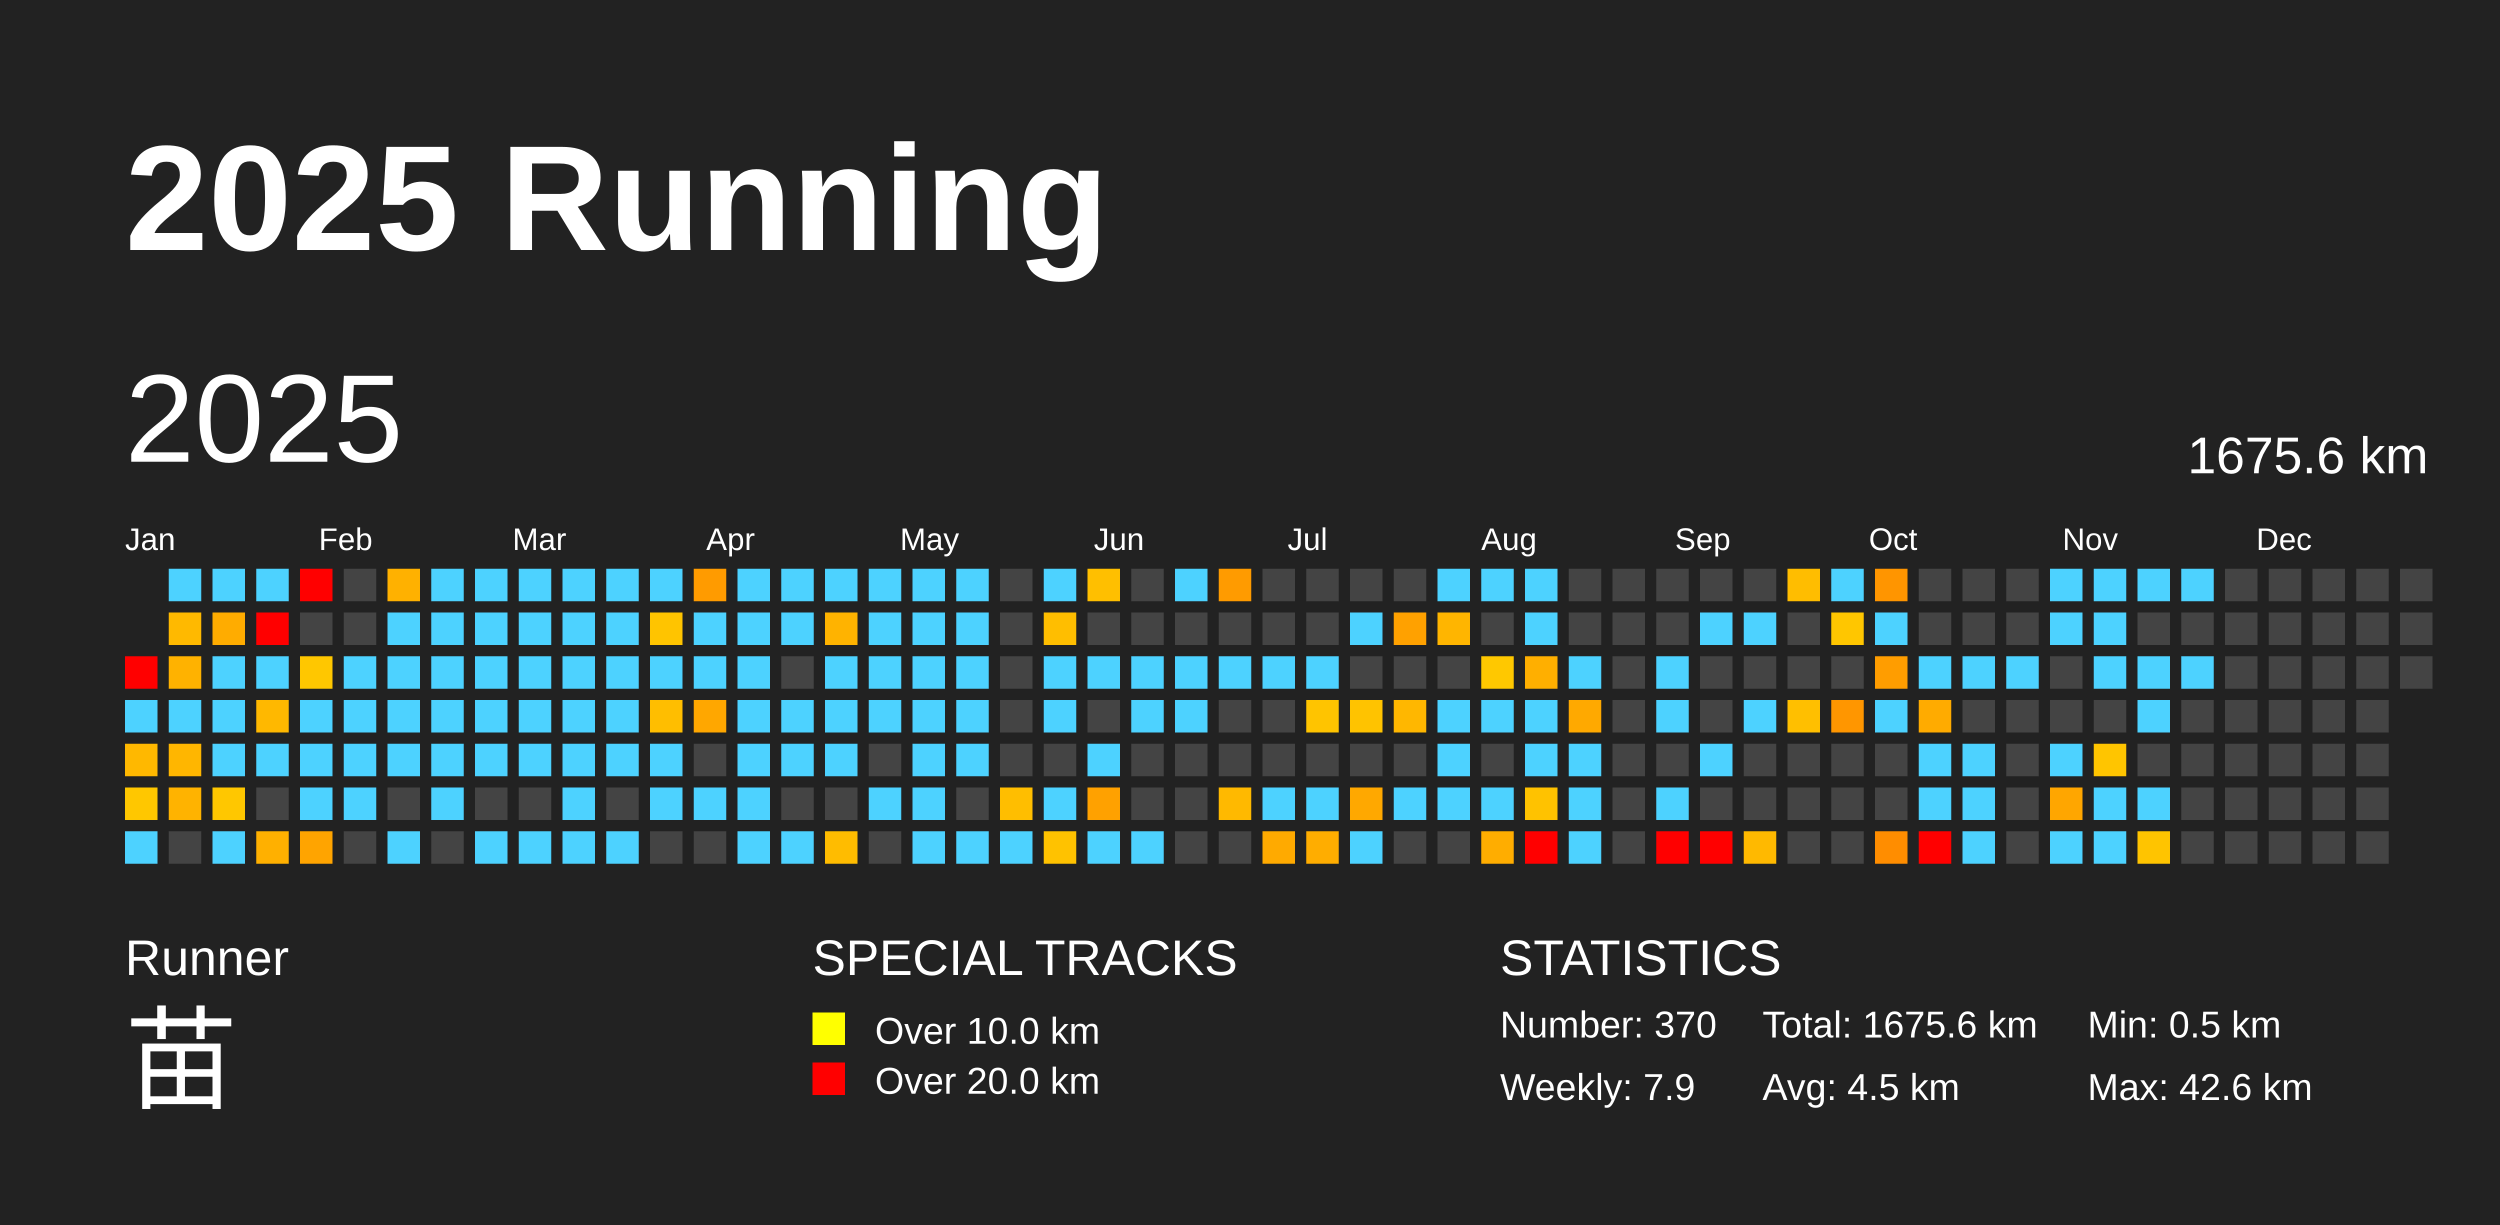
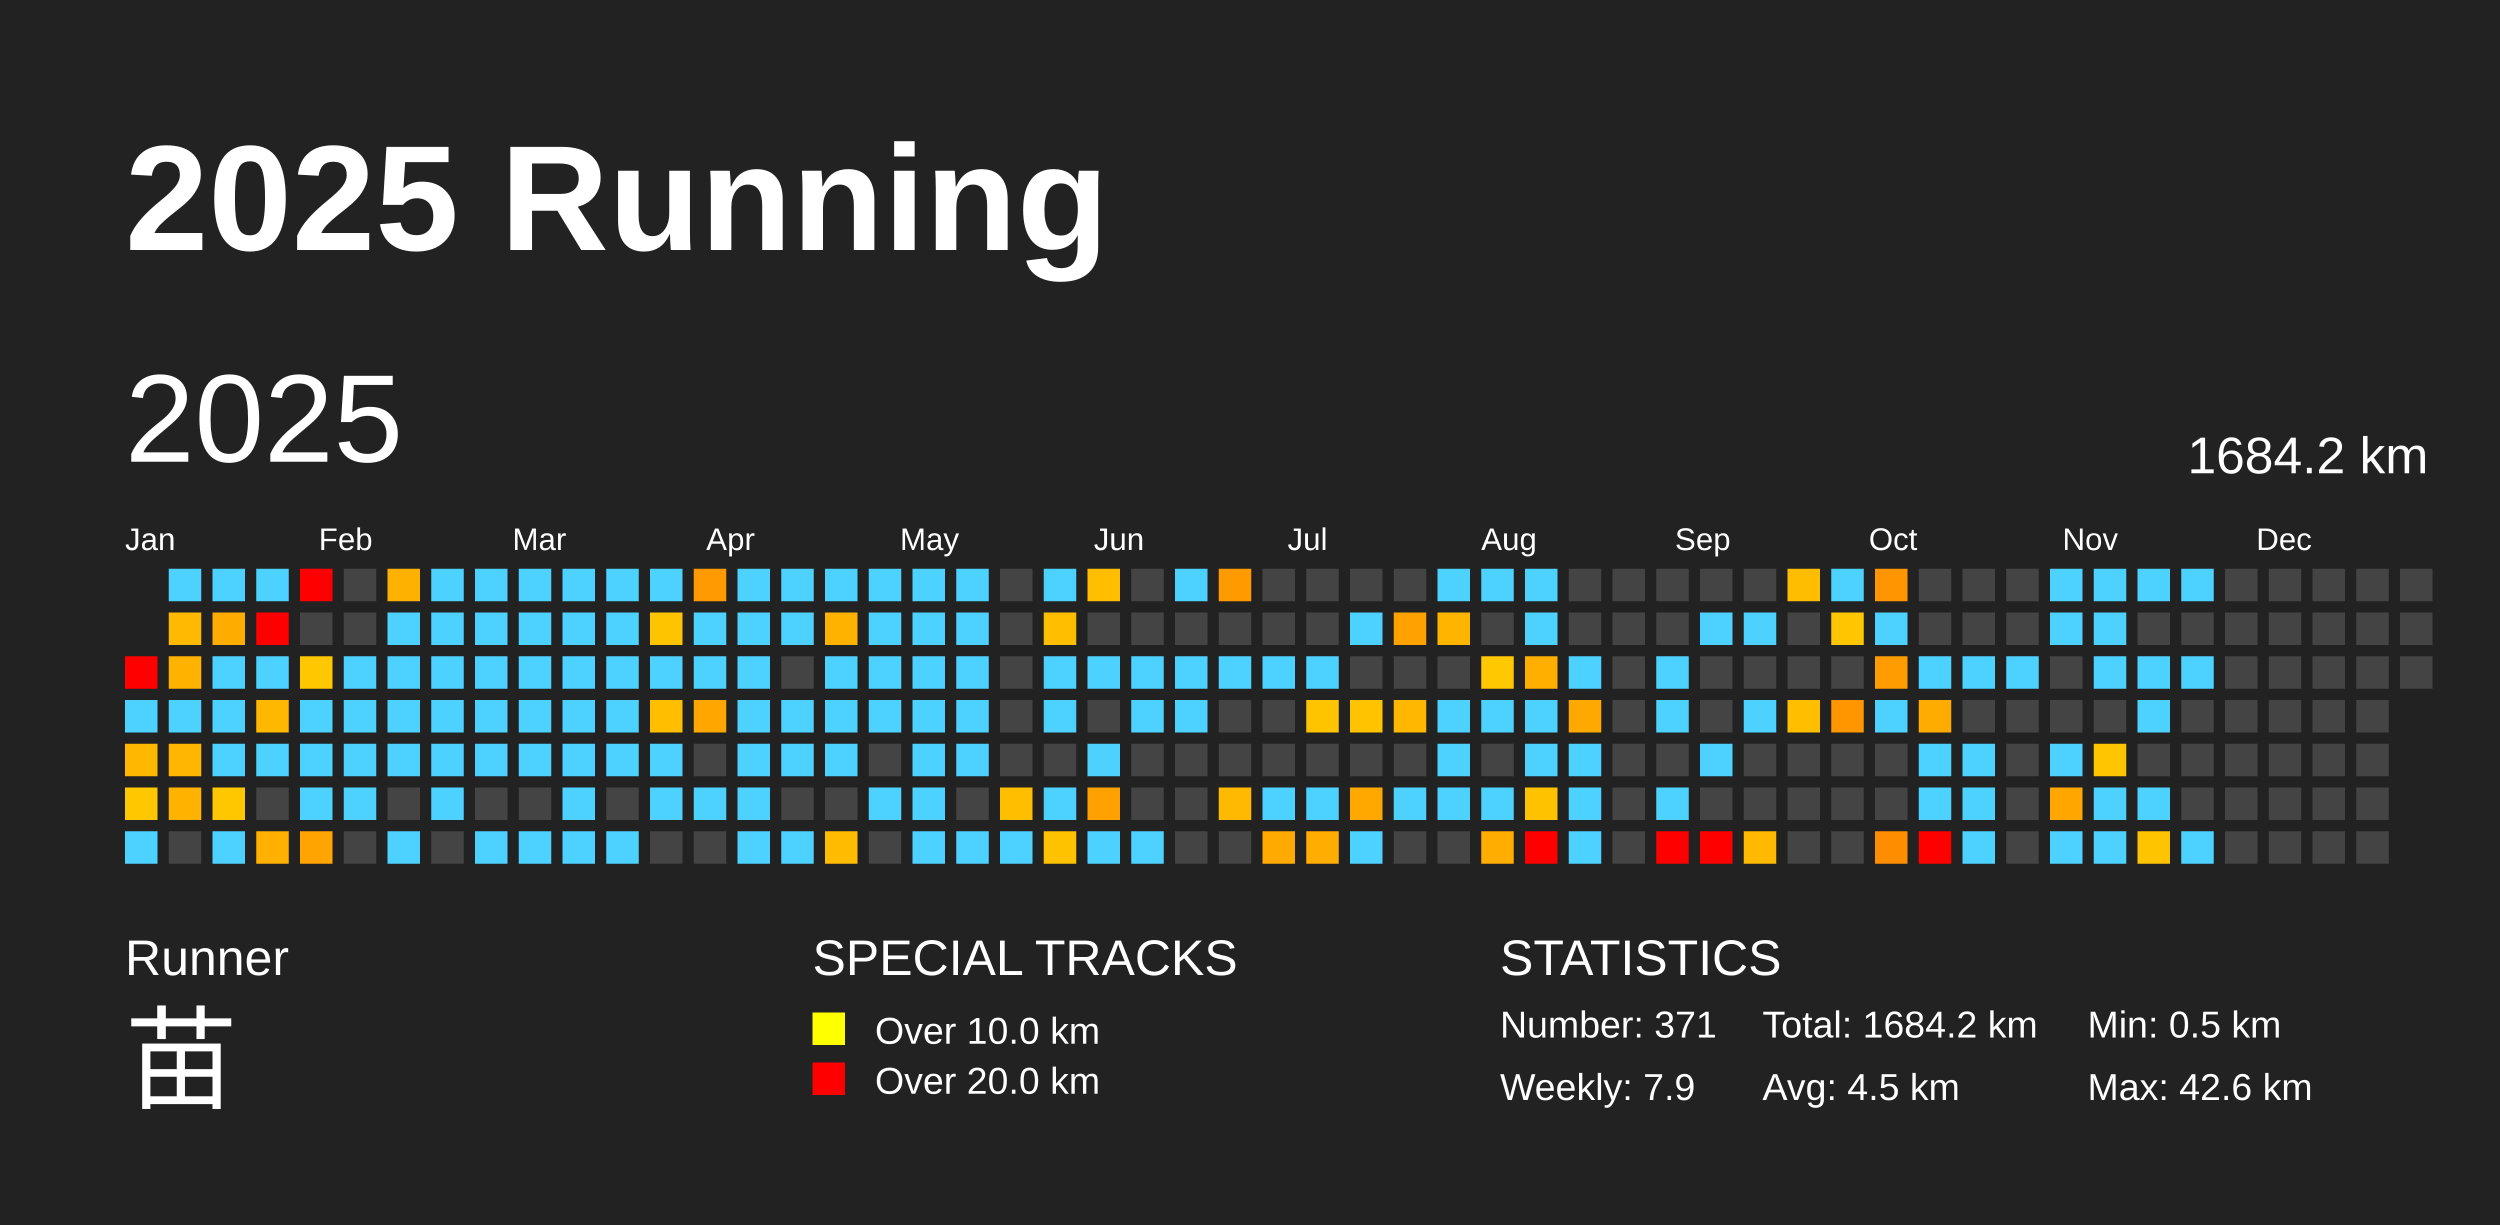
<svg xmlns="http://www.w3.org/2000/svg" baseProfile="full" height="98mm" version="1.1" viewBox="0,0,200,98" width="200mm">
  <defs />
  <rect fill="#222222" height="98" width="200" x="0" y="0" />
  <text fill="#FFFFFF" style="font-size:12px; font-family:Arial; font-weight:bold;" x="10" y="20">2025 Running</text>
  <text fill="#FFFFFF" style="font-size:4px; font-family:Arial" x="10" y="78">Runner</text>
  <text fill="#FFFFFF" style="font-size:9px; font-family:Arial" x="10" y="88">苗</text>
  <text fill="#FFFFFF" style="font-size:4px; font-family:Arial" x="65" y="78">SPECIAL TRACKS</text>
  <rect fill="yellow" height="2.6" width="2.6" x="65" y="81" />
  <text fill="#FFFFFF" style="font-size:3px; font-family:Arial" x="70" y="83.5">Over 10.0 km</text>
  <rect fill="red" height="2.6" width="2.6" x="65" y="85" />
  <text fill="#FFFFFF" style="font-size:3px; font-family:Arial" x="70" y="87.5">Over 20.0 km</text>
  <text fill="#FFFFFF" style="font-size:4px; font-family:Arial" x="120" y="78">STATISTICS</text>
-   <text fill="#FFFFFF" style="font-size:3px; font-family:Arial" x="120" y="83">Number: 370</text>
+   <text fill="#FFFFFF" style="font-size:3px; font-family:Arial" x="120" y="83">Number: 371</text>
  <text fill="#FFFFFF" style="font-size:3px; font-family:Arial" x="120" y="88">Weekly: 7.9</text>
-   <text fill="#FFFFFF" style="font-size:3px; font-family:Arial" x="141" y="83">Total: 1675.6 km</text>
+   <text fill="#FFFFFF" style="font-size:3px; font-family:Arial" x="141" y="83">Total: 1684.2 km</text>
  <text fill="#FFFFFF" style="font-size:3px; font-family:Arial" x="141" y="88">Avg: 4.5 km</text>
  <text fill="#FFFFFF" style="font-size:3px; font-family:Arial" x="167" y="83">Min: 0.5 km</text>
  <text fill="#FFFFFF" style="font-size:3px; font-family:Arial" x="167" y="88">Max: 42.6 km</text>
  <text dominant-baseline="hanging" fill="#FFFFFF" style="font-size:10.0px; font-family:Arial;" x="10" y="30">2025</text>
-   <text dominant-baseline="hanging" fill="#FFFFFF" style="font-size:4.125px; font-family:Arial;" x="175" y="35">1675.6 km</text>
+   <text dominant-baseline="hanging" fill="#FFFFFF" style="font-size:4.125px; font-family:Arial;" x="175" y="35">1684.2 km</text>
  <text fill="#FFFFFF" style="font-size:2.5px; font-family:Arial" x="10.0" y="44">Jan</text>
  <text fill="#FFFFFF" style="font-size:2.5px; font-family:Arial" x="25.5" y="44">Feb</text>
  <text fill="#FFFFFF" style="font-size:2.5px; font-family:Arial" x="41.0" y="44">Mar</text>
  <text fill="#FFFFFF" style="font-size:2.5px; font-family:Arial" x="56.5" y="44">Apr</text>
  <text fill="#FFFFFF" style="font-size:2.5px; font-family:Arial" x="72.0" y="44">May</text>
  <text fill="#FFFFFF" style="font-size:2.5px; font-family:Arial" x="87.5" y="44">Jun</text>
  <text fill="#FFFFFF" style="font-size:2.5px; font-family:Arial" x="103.0" y="44">Jul</text>
  <text fill="#FFFFFF" style="font-size:2.5px; font-family:Arial" x="118.5" y="44">Aug</text>
  <text fill="#FFFFFF" style="font-size:2.5px; font-family:Arial" x="134.0" y="44">Sep</text>
  <text fill="#FFFFFF" style="font-size:2.5px; font-family:Arial" x="149.5" y="44">Oct</text>
  <text fill="#FFFFFF" style="font-size:2.5px; font-family:Arial" x="165.0" y="44">Nov</text>
  <text fill="#FFFFFF" style="font-size:2.5px; font-family:Arial" x="180.5" y="44">Dec</text>
  <rect fill="red" height="2.6" width="2.6" x="10.0" y="52.5" />
  <rect fill="#4dd2ff" height="2.6" width="2.6" x="10.0" y="56.0" />
  <rect fill="#ffb800" height="2.6" width="2.6" x="10.0" y="59.5" />
  <rect fill="#ffc700" height="2.6" width="2.6" x="10.0" y="63.0" />
  <rect fill="#4dd2ff" height="2.6" width="2.6" x="10.0" y="66.5" />
  <rect fill="#4dd2ff" height="2.6" width="2.6" x="13.5" y="45.5" />
  <rect fill="#ffb900" height="2.6" width="2.6" x="13.5" y="49.0" />
  <rect fill="#ffb200" height="2.6" width="2.6" x="13.5" y="52.5" />
  <rect fill="#4dd2ff" height="2.6" width="2.6" x="13.5" y="56.0" />
  <rect fill="#ffb600" height="2.6" width="2.6" x="13.5" y="59.5" />
  <rect fill="#ffb300" height="2.6" width="2.6" x="13.5" y="63.0" />
  <rect fill="#444444" height="2.6" width="2.6" x="13.5" y="66.5" />
  <rect fill="#4dd2ff" height="2.6" width="2.6" x="17.0" y="45.5" />
  <rect fill="#ffac00" height="2.6" width="2.6" x="17.0" y="49.0" />
  <rect fill="#4dd2ff" height="2.6" width="2.6" x="17.0" y="52.5" />
  <rect fill="#4dd2ff" height="2.6" width="2.6" x="17.0" y="56.0" />
  <rect fill="#4dd2ff" height="2.6" width="2.6" x="17.0" y="59.5" />
  <rect fill="#ffc700" height="2.6" width="2.6" x="17.0" y="63.0" />
  <rect fill="#4dd2ff" height="2.6" width="2.6" x="17.0" y="66.5" />
  <rect fill="#4dd2ff" height="2.6" width="2.6" x="20.5" y="45.5" />
  <rect fill="red" height="2.6" width="2.6" x="20.5" y="49.0" />
  <rect fill="#4dd2ff" height="2.6" width="2.6" x="20.5" y="52.5" />
  <rect fill="#ffb800" height="2.6" width="2.6" x="20.5" y="56.0" />
  <rect fill="#4dd2ff" height="2.6" width="2.6" x="20.5" y="59.5" />
  <rect fill="#444444" height="2.6" width="2.6" x="20.5" y="63.0" />
  <rect fill="#ffb000" height="2.6" width="2.6" x="20.5" y="66.5" />
  <rect fill="red" height="2.6" width="2.6" x="24.0" y="45.5" />
  <rect fill="#444444" height="2.6" width="2.6" x="24.0" y="49.0" />
  <rect fill="#ffc700" height="2.6" width="2.6" x="24.0" y="52.5" />
  <rect fill="#4dd2ff" height="2.6" width="2.6" x="24.0" y="56.0" />
  <rect fill="#4dd2ff" height="2.6" width="2.6" x="24.0" y="59.5" />
  <rect fill="#4dd2ff" height="2.6" width="2.6" x="24.0" y="63.0" />
  <rect fill="#ffa400" height="2.6" width="2.6" x="24.0" y="66.5" />
  <rect fill="#444444" height="2.6" width="2.6" x="27.5" y="45.5" />
  <rect fill="#444444" height="2.6" width="2.6" x="27.5" y="49.0" />
  <rect fill="#4dd2ff" height="2.6" width="2.6" x="27.5" y="52.5" />
  <rect fill="#4dd2ff" height="2.6" width="2.6" x="27.5" y="56.0" />
  <rect fill="#4dd2ff" height="2.6" width="2.6" x="27.5" y="59.5" />
  <rect fill="#4dd2ff" height="2.6" width="2.6" x="27.5" y="63.0" />
  <rect fill="#444444" height="2.6" width="2.6" x="27.5" y="66.5" />
  <rect fill="#ffb100" height="2.6" width="2.6" x="31.0" y="45.5" />
  <rect fill="#4dd2ff" height="2.6" width="2.6" x="31.0" y="49.0" />
  <rect fill="#4dd2ff" height="2.6" width="2.6" x="31.0" y="52.5" />
  <rect fill="#4dd2ff" height="2.6" width="2.6" x="31.0" y="56.0" />
  <rect fill="#4dd2ff" height="2.6" width="2.6" x="31.0" y="59.5" />
  <rect fill="#444444" height="2.6" width="2.6" x="31.0" y="63.0" />
  <rect fill="#4dd2ff" height="2.6" width="2.6" x="31.0" y="66.5" />
  <rect fill="#4dd2ff" height="2.6" width="2.6" x="34.5" y="45.5" />
  <rect fill="#4dd2ff" height="2.6" width="2.6" x="34.5" y="49.0" />
  <rect fill="#4dd2ff" height="2.6" width="2.6" x="34.5" y="52.5" />
  <rect fill="#4dd2ff" height="2.6" width="2.6" x="34.5" y="56.0" />
  <rect fill="#4dd2ff" height="2.6" width="2.6" x="34.5" y="59.5" />
  <rect fill="#4dd2ff" height="2.6" width="2.6" x="34.5" y="63.0" />
  <rect fill="#444444" height="2.6" width="2.6" x="34.5" y="66.5" />
  <rect fill="#4dd2ff" height="2.6" width="2.6" x="38.0" y="45.5" />
  <rect fill="#4dd2ff" height="2.6" width="2.6" x="38.0" y="49.0" />
  <rect fill="#4dd2ff" height="2.6" width="2.6" x="38.0" y="52.5" />
  <rect fill="#4dd2ff" height="2.6" width="2.6" x="38.0" y="56.0" />
  <rect fill="#4dd2ff" height="2.6" width="2.6" x="38.0" y="59.5" />
  <rect fill="#444444" height="2.6" width="2.6" x="38.0" y="63.0" />
  <rect fill="#4dd2ff" height="2.6" width="2.6" x="38.0" y="66.5" />
  <rect fill="#4dd2ff" height="2.6" width="2.6" x="41.5" y="45.5" />
  <rect fill="#4dd2ff" height="2.6" width="2.6" x="41.5" y="49.0" />
  <rect fill="#4dd2ff" height="2.6" width="2.6" x="41.5" y="52.5" />
  <rect fill="#4dd2ff" height="2.6" width="2.6" x="41.5" y="56.0" />
  <rect fill="#4dd2ff" height="2.6" width="2.6" x="41.5" y="59.5" />
  <rect fill="#444444" height="2.6" width="2.6" x="41.5" y="63.0" />
  <rect fill="#4dd2ff" height="2.6" width="2.6" x="41.5" y="66.5" />
  <rect fill="#4dd2ff" height="2.6" width="2.6" x="45.0" y="45.5" />
  <rect fill="#4dd2ff" height="2.6" width="2.6" x="45.0" y="49.0" />
  <rect fill="#4dd2ff" height="2.6" width="2.6" x="45.0" y="52.5" />
  <rect fill="#4dd2ff" height="2.6" width="2.6" x="45.0" y="56.0" />
  <rect fill="#4dd2ff" height="2.6" width="2.6" x="45.0" y="59.5" />
  <rect fill="#4dd2ff" height="2.6" width="2.6" x="45.0" y="63.0" />
  <rect fill="#4dd2ff" height="2.6" width="2.6" x="45.0" y="66.5" />
  <rect fill="#4dd2ff" height="2.6" width="2.6" x="48.5" y="45.5" />
  <rect fill="#4dd2ff" height="2.6" width="2.6" x="48.5" y="49.0" />
  <rect fill="#4dd2ff" height="2.6" width="2.6" x="48.5" y="52.5" />
  <rect fill="#4dd2ff" height="2.6" width="2.6" x="48.5" y="56.0" />
  <rect fill="#4dd2ff" height="2.6" width="2.6" x="48.5" y="59.5" />
  <rect fill="#444444" height="2.6" width="2.6" x="48.5" y="63.0" />
  <rect fill="#4dd2ff" height="2.6" width="2.6" x="48.5" y="66.5" />
  <rect fill="#4dd2ff" height="2.6" width="2.6" x="52.0" y="45.5" />
  <rect fill="#ffc400" height="2.6" width="2.6" x="52.0" y="49.0" />
  <rect fill="#4dd2ff" height="2.6" width="2.6" x="52.0" y="52.5" />
  <rect fill="#ffbe00" height="2.6" width="2.6" x="52.0" y="56.0" />
  <rect fill="#4dd2ff" height="2.6" width="2.6" x="52.0" y="59.5" />
  <rect fill="#4dd2ff" height="2.6" width="2.6" x="52.0" y="63.0" />
  <rect fill="#444444" height="2.6" width="2.6" x="52.0" y="66.5" />
  <rect fill="#ff9b00" height="2.6" width="2.6" x="55.5" y="45.5" />
  <rect fill="#4dd2ff" height="2.6" width="2.6" x="55.5" y="49.0" />
  <rect fill="#4dd2ff" height="2.6" width="2.6" x="55.5" y="52.5" />
  <rect fill="#ffa700" height="2.6" width="2.6" x="55.5" y="56.0" />
  <rect fill="#444444" height="2.6" width="2.6" x="55.5" y="59.5" />
  <rect fill="#4dd2ff" height="2.6" width="2.6" x="55.5" y="63.0" />
  <rect fill="#444444" height="2.6" width="2.6" x="55.5" y="66.5" />
  <rect fill="#4dd2ff" height="2.6" width="2.6" x="59.0" y="45.5" />
  <rect fill="#4dd2ff" height="2.6" width="2.6" x="59.0" y="49.0" />
  <rect fill="#4dd2ff" height="2.6" width="2.6" x="59.0" y="52.5" />
  <rect fill="#4dd2ff" height="2.6" width="2.6" x="59.0" y="56.0" />
  <rect fill="#4dd2ff" height="2.6" width="2.6" x="59.0" y="59.5" />
  <rect fill="#4dd2ff" height="2.6" width="2.6" x="59.0" y="63.0" />
  <rect fill="#4dd2ff" height="2.6" width="2.6" x="59.0" y="66.5" />
  <rect fill="#4dd2ff" height="2.6" width="2.6" x="62.5" y="45.5" />
  <rect fill="#4dd2ff" height="2.6" width="2.6" x="62.5" y="49.0" />
  <rect fill="#444444" height="2.6" width="2.6" x="62.5" y="52.5" />
  <rect fill="#4dd2ff" height="2.6" width="2.6" x="62.5" y="56.0" />
  <rect fill="#4dd2ff" height="2.6" width="2.6" x="62.5" y="59.5" />
  <rect fill="#444444" height="2.6" width="2.6" x="62.5" y="63.0" />
  <rect fill="#4dd2ff" height="2.6" width="2.6" x="62.5" y="66.5" />
  <rect fill="#4dd2ff" height="2.6" width="2.6" x="66.0" y="45.5" />
  <rect fill="#ffb300" height="2.6" width="2.6" x="66.0" y="49.0" />
  <rect fill="#4dd2ff" height="2.6" width="2.6" x="66.0" y="52.5" />
  <rect fill="#4dd2ff" height="2.6" width="2.6" x="66.0" y="56.0" />
  <rect fill="#4dd2ff" height="2.6" width="2.6" x="66.0" y="59.5" />
  <rect fill="#444444" height="2.6" width="2.6" x="66.0" y="63.0" />
  <rect fill="#ffbc00" height="2.6" width="2.6" x="66.0" y="66.5" />
  <rect fill="#4dd2ff" height="2.6" width="2.6" x="69.5" y="45.5" />
  <rect fill="#4dd2ff" height="2.6" width="2.6" x="69.5" y="49.0" />
  <rect fill="#4dd2ff" height="2.6" width="2.6" x="69.5" y="52.5" />
  <rect fill="#4dd2ff" height="2.6" width="2.6" x="69.5" y="56.0" />
  <rect fill="#444444" height="2.6" width="2.6" x="69.5" y="59.5" />
  <rect fill="#4dd2ff" height="2.6" width="2.6" x="69.5" y="63.0" />
  <rect fill="#444444" height="2.6" width="2.6" x="69.5" y="66.5" />
  <rect fill="#4dd2ff" height="2.6" width="2.6" x="73.0" y="45.5" />
  <rect fill="#4dd2ff" height="2.6" width="2.6" x="73.0" y="49.0" />
  <rect fill="#4dd2ff" height="2.6" width="2.6" x="73.0" y="52.5" />
  <rect fill="#4dd2ff" height="2.6" width="2.6" x="73.0" y="56.0" />
  <rect fill="#4dd2ff" height="2.6" width="2.6" x="73.0" y="59.5" />
  <rect fill="#4dd2ff" height="2.6" width="2.6" x="73.0" y="63.0" />
  <rect fill="#4dd2ff" height="2.6" width="2.6" x="73.0" y="66.5" />
  <rect fill="#4dd2ff" height="2.6" width="2.6" x="76.5" y="45.5" />
  <rect fill="#4dd2ff" height="2.6" width="2.6" x="76.5" y="49.0" />
  <rect fill="#4dd2ff" height="2.6" width="2.6" x="76.5" y="52.5" />
  <rect fill="#4dd2ff" height="2.6" width="2.6" x="76.5" y="56.0" />
  <rect fill="#4dd2ff" height="2.6" width="2.6" x="76.5" y="59.5" />
  <rect fill="#444444" height="2.6" width="2.6" x="76.5" y="63.0" />
  <rect fill="#4dd2ff" height="2.6" width="2.6" x="76.5" y="66.5" />
  <rect fill="#444444" height="2.6" width="2.6" x="80.0" y="45.5" />
  <rect fill="#444444" height="2.6" width="2.6" x="80.0" y="49.0" />
  <rect fill="#444444" height="2.6" width="2.6" x="80.0" y="52.5" />
  <rect fill="#444444" height="2.6" width="2.6" x="80.0" y="56.0" />
  <rect fill="#444444" height="2.6" width="2.6" x="80.0" y="59.5" />
  <rect fill="#ffbe00" height="2.6" width="2.6" x="80.0" y="63.0" />
  <rect fill="#4dd2ff" height="2.6" width="2.6" x="80.0" y="66.5" />
  <rect fill="#4dd2ff" height="2.6" width="2.6" x="83.5" y="45.5" />
  <rect fill="#ffbe00" height="2.6" width="2.6" x="83.5" y="49.0" />
  <rect fill="#4dd2ff" height="2.6" width="2.6" x="83.5" y="52.5" />
  <rect fill="#4dd2ff" height="2.6" width="2.6" x="83.5" y="56.0" />
  <rect fill="#444444" height="2.6" width="2.6" x="83.5" y="59.5" />
  <rect fill="#4dd2ff" height="2.6" width="2.6" x="83.5" y="63.0" />
  <rect fill="#ffc200" height="2.6" width="2.6" x="83.5" y="66.5" />
  <rect fill="#ffbf00" height="2.6" width="2.6" x="87.0" y="45.5" />
  <rect fill="#444444" height="2.6" width="2.6" x="87.0" y="49.0" />
  <rect fill="#4dd2ff" height="2.6" width="2.6" x="87.0" y="52.5" />
  <rect fill="#444444" height="2.6" width="2.6" x="87.0" y="56.0" />
  <rect fill="#4dd2ff" height="2.6" width="2.6" x="87.0" y="59.5" />
  <rect fill="#ffa100" height="2.6" width="2.6" x="87.0" y="63.0" />
  <rect fill="#4dd2ff" height="2.6" width="2.6" x="87.0" y="66.5" />
  <rect fill="#444444" height="2.6" width="2.6" x="90.5" y="45.5" />
  <rect fill="#444444" height="2.6" width="2.6" x="90.5" y="49.0" />
  <rect fill="#4dd2ff" height="2.6" width="2.6" x="90.5" y="52.5" />
  <rect fill="#4dd2ff" height="2.6" width="2.6" x="90.5" y="56.0" />
  <rect fill="#444444" height="2.6" width="2.6" x="90.5" y="59.5" />
  <rect fill="#444444" height="2.6" width="2.6" x="90.5" y="63.0" />
  <rect fill="#4dd2ff" height="2.6" width="2.6" x="90.5" y="66.5" />
  <rect fill="#4dd2ff" height="2.6" width="2.6" x="94.0" y="45.5" />
  <rect fill="#444444" height="2.6" width="2.6" x="94.0" y="49.0" />
  <rect fill="#4dd2ff" height="2.6" width="2.6" x="94.0" y="52.5" />
  <rect fill="#4dd2ff" height="2.6" width="2.6" x="94.0" y="56.0" />
  <rect fill="#444444" height="2.6" width="2.6" x="94.0" y="59.5" />
  <rect fill="#444444" height="2.6" width="2.6" x="94.0" y="63.0" />
  <rect fill="#444444" height="2.6" width="2.6" x="94.0" y="66.5" />
  <rect fill="#ff9b00" height="2.6" width="2.6" x="97.5" y="45.5" />
  <rect fill="#444444" height="2.6" width="2.6" x="97.5" y="49.0" />
  <rect fill="#4dd2ff" height="2.6" width="2.6" x="97.5" y="52.5" />
  <rect fill="#444444" height="2.6" width="2.6" x="97.5" y="56.0" />
  <rect fill="#444444" height="2.6" width="2.6" x="97.5" y="59.5" />
  <rect fill="#ffb900" height="2.6" width="2.6" x="97.5" y="63.0" />
  <rect fill="#444444" height="2.6" width="2.6" x="97.5" y="66.5" />
  <rect fill="#444444" height="2.6" width="2.6" x="101.0" y="45.5" />
  <rect fill="#444444" height="2.6" width="2.6" x="101.0" y="49.0" />
  <rect fill="#4dd2ff" height="2.6" width="2.6" x="101.0" y="52.5" />
  <rect fill="#444444" height="2.6" width="2.6" x="101.0" y="56.0" />
  <rect fill="#444444" height="2.6" width="2.6" x="101.0" y="59.5" />
  <rect fill="#4dd2ff" height="2.6" width="2.6" x="101.0" y="63.0" />
  <rect fill="#ffaa00" height="2.6" width="2.6" x="101.0" y="66.5" />
  <rect fill="#444444" height="2.6" width="2.6" x="104.5" y="45.5" />
  <rect fill="#444444" height="2.6" width="2.6" x="104.5" y="49.0" />
  <rect fill="#4dd2ff" height="2.6" width="2.6" x="104.5" y="52.5" />
  <rect fill="#ffc400" height="2.6" width="2.6" x="104.5" y="56.0" />
  <rect fill="#444444" height="2.6" width="2.6" x="104.5" y="59.5" />
  <rect fill="#4dd2ff" height="2.6" width="2.6" x="104.5" y="63.0" />
  <rect fill="#ffad00" height="2.6" width="2.6" x="104.5" y="66.5" />
  <rect fill="#444444" height="2.6" width="2.6" x="108.0" y="45.5" />
  <rect fill="#4dd2ff" height="2.6" width="2.6" x="108.0" y="49.0" />
  <rect fill="#444444" height="2.6" width="2.6" x="108.0" y="52.5" />
  <rect fill="#ffc300" height="2.6" width="2.6" x="108.0" y="56.0" />
  <rect fill="#444444" height="2.6" width="2.6" x="108.0" y="59.5" />
  <rect fill="#ffa800" height="2.6" width="2.6" x="108.0" y="63.0" />
  <rect fill="#4dd2ff" height="2.6" width="2.6" x="108.0" y="66.5" />
  <rect fill="#444444" height="2.6" width="2.6" x="111.5" y="45.5" />
  <rect fill="#ffa100" height="2.6" width="2.6" x="111.5" y="49.0" />
  <rect fill="#444444" height="2.6" width="2.6" x="111.5" y="52.5" />
  <rect fill="#ffb700" height="2.6" width="2.6" x="111.5" y="56.0" />
  <rect fill="#444444" height="2.6" width="2.6" x="111.5" y="59.5" />
  <rect fill="#4dd2ff" height="2.6" width="2.6" x="111.5" y="63.0" />
  <rect fill="#444444" height="2.6" width="2.6" x="111.5" y="66.5" />
  <rect fill="#4dd2ff" height="2.6" width="2.6" x="115.0" y="45.5" />
  <rect fill="#ffb500" height="2.6" width="2.6" x="115.0" y="49.0" />
  <rect fill="#444444" height="2.6" width="2.6" x="115.0" y="52.5" />
  <rect fill="#4dd2ff" height="2.6" width="2.6" x="115.0" y="56.0" />
  <rect fill="#4dd2ff" height="2.6" width="2.6" x="115.0" y="59.5" />
  <rect fill="#4dd2ff" height="2.6" width="2.6" x="115.0" y="63.0" />
  <rect fill="#444444" height="2.6" width="2.6" x="115.0" y="66.5" />
  <rect fill="#4dd2ff" height="2.6" width="2.6" x="118.5" y="45.5" />
  <rect fill="#444444" height="2.6" width="2.6" x="118.5" y="49.0" />
  <rect fill="#ffc800" height="2.6" width="2.6" x="118.5" y="52.5" />
  <rect fill="#4dd2ff" height="2.6" width="2.6" x="118.5" y="56.0" />
  <rect fill="#444444" height="2.6" width="2.6" x="118.5" y="59.5" />
  <rect fill="#4dd2ff" height="2.6" width="2.6" x="118.5" y="63.0" />
  <rect fill="#ffad00" height="2.6" width="2.6" x="118.5" y="66.5" />
  <rect fill="#4dd2ff" height="2.6" width="2.6" x="122.0" y="45.5" />
  <rect fill="#4dd2ff" height="2.6" width="2.6" x="122.0" y="49.0" />
  <rect fill="#ffaf00" height="2.6" width="2.6" x="122.0" y="52.5" />
  <rect fill="#4dd2ff" height="2.6" width="2.6" x="122.0" y="56.0" />
  <rect fill="#4dd2ff" height="2.6" width="2.6" x="122.0" y="59.5" />
  <rect fill="#ffc200" height="2.6" width="2.6" x="122.0" y="63.0" />
  <rect fill="red" height="2.6" width="2.6" x="122.0" y="66.5" />
  <rect fill="#444444" height="2.6" width="2.6" x="125.5" y="45.5" />
  <rect fill="#444444" height="2.6" width="2.6" x="125.5" y="49.0" />
  <rect fill="#4dd2ff" height="2.6" width="2.6" x="125.5" y="52.5" />
  <rect fill="#ffa900" height="2.6" width="2.6" x="125.5" y="56.0" />
  <rect fill="#4dd2ff" height="2.6" width="2.6" x="125.5" y="59.5" />
  <rect fill="#4dd2ff" height="2.6" width="2.6" x="125.5" y="63.0" />
  <rect fill="#4dd2ff" height="2.6" width="2.6" x="125.5" y="66.5" />
  <rect fill="#444444" height="2.6" width="2.6" x="129.0" y="45.5" />
  <rect fill="#444444" height="2.6" width="2.6" x="129.0" y="49.0" />
  <rect fill="#444444" height="2.6" width="2.6" x="129.0" y="52.5" />
  <rect fill="#444444" height="2.6" width="2.6" x="129.0" y="56.0" />
  <rect fill="#444444" height="2.6" width="2.6" x="129.0" y="59.5" />
  <rect fill="#444444" height="2.6" width="2.6" x="129.0" y="63.0" />
  <rect fill="#444444" height="2.6" width="2.6" x="129.0" y="66.5" />
  <rect fill="#444444" height="2.6" width="2.6" x="132.5" y="45.5" />
  <rect fill="#444444" height="2.6" width="2.6" x="132.5" y="49.0" />
  <rect fill="#4dd2ff" height="2.6" width="2.6" x="132.5" y="52.5" />
  <rect fill="#4dd2ff" height="2.6" width="2.6" x="132.5" y="56.0" />
  <rect fill="#444444" height="2.6" width="2.6" x="132.5" y="59.5" />
  <rect fill="#4dd2ff" height="2.6" width="2.6" x="132.5" y="63.0" />
  <rect fill="red" height="2.6" width="2.6" x="132.5" y="66.5" />
  <rect fill="#444444" height="2.6" width="2.6" x="136.0" y="45.5" />
  <rect fill="#4dd2ff" height="2.6" width="2.6" x="136.0" y="49.0" />
  <rect fill="#444444" height="2.6" width="2.6" x="136.0" y="52.5" />
  <rect fill="#444444" height="2.6" width="2.6" x="136.0" y="56.0" />
  <rect fill="#4dd2ff" height="2.6" width="2.6" x="136.0" y="59.5" />
  <rect fill="#444444" height="2.6" width="2.6" x="136.0" y="63.0" />
  <rect fill="red" height="2.6" width="2.6" x="136.0" y="66.5" />
  <rect fill="#444444" height="2.6" width="2.6" x="139.5" y="45.5" />
  <rect fill="#4dd2ff" height="2.6" width="2.6" x="139.5" y="49.0" />
  <rect fill="#444444" height="2.6" width="2.6" x="139.5" y="52.5" />
  <rect fill="#4dd2ff" height="2.6" width="2.6" x="139.5" y="56.0" />
  <rect fill="#444444" height="2.6" width="2.6" x="139.5" y="59.5" />
  <rect fill="#444444" height="2.6" width="2.6" x="139.5" y="63.0" />
  <rect fill="#ffb900" height="2.6" width="2.6" x="139.5" y="66.5" />
  <rect fill="#ffbd00" height="2.6" width="2.6" x="143.0" y="45.5" />
  <rect fill="#444444" height="2.6" width="2.6" x="143.0" y="49.0" />
  <rect fill="#444444" height="2.6" width="2.6" x="143.0" y="52.5" />
  <rect fill="#ffbf00" height="2.6" width="2.6" x="143.0" y="56.0" />
  <rect fill="#444444" height="2.6" width="2.6" x="143.0" y="59.5" />
  <rect fill="#444444" height="2.6" width="2.6" x="143.0" y="63.0" />
  <rect fill="#444444" height="2.6" width="2.6" x="143.0" y="66.5" />
  <rect fill="#4dd2ff" height="2.6" width="2.6" x="146.5" y="45.5" />
  <rect fill="#ffc600" height="2.6" width="2.6" x="146.5" y="49.0" />
  <rect fill="#444444" height="2.6" width="2.6" x="146.5" y="52.5" />
  <rect fill="#ff9600" height="2.6" width="2.6" x="146.5" y="56.0" />
  <rect fill="#444444" height="2.6" width="2.6" x="146.5" y="59.5" />
  <rect fill="#444444" height="2.6" width="2.6" x="146.5" y="63.0" />
  <rect fill="#444444" height="2.6" width="2.6" x="146.5" y="66.5" />
  <rect fill="#ff9500" height="2.6" width="2.6" x="150.0" y="45.5" />
  <rect fill="#4dd2ff" height="2.6" width="2.6" x="150.0" y="49.0" />
  <rect fill="#ff9d00" height="2.6" width="2.6" x="150.0" y="52.5" />
  <rect fill="#4dd2ff" height="2.6" width="2.6" x="150.0" y="56.0" />
  <rect fill="#444444" height="2.6" width="2.6" x="150.0" y="59.5" />
  <rect fill="#444444" height="2.6" width="2.6" x="150.0" y="63.0" />
  <rect fill="#ff8d00" height="2.6" width="2.6" x="150.0" y="66.5" />
  <rect fill="#444444" height="2.6" width="2.6" x="153.5" y="45.5" />
  <rect fill="#444444" height="2.6" width="2.6" x="153.5" y="49.0" />
  <rect fill="#4dd2ff" height="2.6" width="2.6" x="153.5" y="52.5" />
  <rect fill="#ffab00" height="2.6" width="2.6" x="153.5" y="56.0" />
  <rect fill="#4dd2ff" height="2.6" width="2.6" x="153.5" y="59.5" />
  <rect fill="#4dd2ff" height="2.6" width="2.6" x="153.5" y="63.0" />
  <rect fill="red" height="2.6" width="2.6" x="153.5" y="66.5" />
  <rect fill="#444444" height="2.6" width="2.6" x="157.0" y="45.5" />
  <rect fill="#444444" height="2.6" width="2.6" x="157.0" y="49.0" />
  <rect fill="#4dd2ff" height="2.6" width="2.6" x="157.0" y="52.5" />
  <rect fill="#444444" height="2.6" width="2.6" x="157.0" y="56.0" />
  <rect fill="#4dd2ff" height="2.6" width="2.6" x="157.0" y="59.5" />
  <rect fill="#4dd2ff" height="2.6" width="2.6" x="157.0" y="63.0" />
  <rect fill="#4dd2ff" height="2.6" width="2.6" x="157.0" y="66.5" />
  <rect fill="#444444" height="2.6" width="2.6" x="160.5" y="45.5" />
  <rect fill="#444444" height="2.6" width="2.6" x="160.5" y="49.0" />
  <rect fill="#4dd2ff" height="2.6" width="2.6" x="160.5" y="52.5" />
  <rect fill="#444444" height="2.6" width="2.6" x="160.5" y="56.0" />
  <rect fill="#444444" height="2.6" width="2.6" x="160.5" y="59.5" />
  <rect fill="#444444" height="2.6" width="2.6" x="160.5" y="63.0" />
  <rect fill="#444444" height="2.6" width="2.6" x="160.5" y="66.5" />
  <rect fill="#4dd2ff" height="2.6" width="2.6" x="164.0" y="45.5" />
  <rect fill="#4dd2ff" height="2.6" width="2.6" x="164.0" y="49.0" />
  <rect fill="#444444" height="2.6" width="2.6" x="164.0" y="52.5" />
  <rect fill="#444444" height="2.6" width="2.6" x="164.0" y="56.0" />
  <rect fill="#4dd2ff" height="2.6" width="2.6" x="164.0" y="59.5" />
  <rect fill="#ffa600" height="2.6" width="2.6" x="164.0" y="63.0" />
  <rect fill="#4dd2ff" height="2.6" width="2.6" x="164.0" y="66.5" />
  <rect fill="#4dd2ff" height="2.6" width="2.6" x="167.5" y="45.5" />
  <rect fill="#4dd2ff" height="2.6" width="2.6" x="167.5" y="49.0" />
  <rect fill="#4dd2ff" height="2.6" width="2.6" x="167.5" y="52.5" />
  <rect fill="#444444" height="2.6" width="2.6" x="167.5" y="56.0" />
  <rect fill="#ffc500" height="2.6" width="2.6" x="167.5" y="59.5" />
  <rect fill="#4dd2ff" height="2.6" width="2.6" x="167.5" y="63.0" />
  <rect fill="#4dd2ff" height="2.6" width="2.6" x="167.5" y="66.5" />
  <rect fill="#4dd2ff" height="2.6" width="2.6" x="171.0" y="45.5" />
  <rect fill="#444444" height="2.6" width="2.6" x="171.0" y="49.0" />
  <rect fill="#4dd2ff" height="2.6" width="2.6" x="171.0" y="52.5" />
  <rect fill="#4dd2ff" height="2.6" width="2.6" x="171.0" y="56.0" />
  <rect fill="#444444" height="2.6" width="2.6" x="171.0" y="59.5" />
  <rect fill="#4dd2ff" height="2.6" width="2.6" x="171.0" y="63.0" />
  <rect fill="#ffc400" height="2.6" width="2.6" x="171.0" y="66.5" />
  <rect fill="#4dd2ff" height="2.6" width="2.6" x="174.5" y="45.5" />
  <rect fill="#444444" height="2.6" width="2.6" x="174.5" y="49.0" />
  <rect fill="#4dd2ff" height="2.6" width="2.6" x="174.5" y="52.5" />
  <rect fill="#444444" height="2.6" width="2.6" x="174.5" y="56.0" />
  <rect fill="#444444" height="2.6" width="2.6" x="174.5" y="59.5" />
  <rect fill="#444444" height="2.6" width="2.6" x="174.5" y="63.0" />
-   <rect fill="#444444" height="2.6" width="2.6" x="174.5" y="66.5" />
+   <rect fill="#4dd2ff" height="2.6" width="2.6" x="174.5" y="66.5" />
  <rect fill="#444444" height="2.6" width="2.6" x="178.0" y="45.5" />
  <rect fill="#444444" height="2.6" width="2.6" x="178.0" y="49.0" />
  <rect fill="#444444" height="2.6" width="2.6" x="178.0" y="52.5" />
  <rect fill="#444444" height="2.6" width="2.6" x="178.0" y="56.0" />
  <rect fill="#444444" height="2.6" width="2.6" x="178.0" y="59.5" />
  <rect fill="#444444" height="2.6" width="2.6" x="178.0" y="63.0" />
  <rect fill="#444444" height="2.6" width="2.6" x="178.0" y="66.5" />
  <rect fill="#444444" height="2.6" width="2.6" x="181.5" y="45.5" />
  <rect fill="#444444" height="2.6" width="2.6" x="181.5" y="49.0" />
  <rect fill="#444444" height="2.6" width="2.6" x="181.5" y="52.5" />
  <rect fill="#444444" height="2.6" width="2.6" x="181.5" y="56.0" />
  <rect fill="#444444" height="2.6" width="2.6" x="181.5" y="59.5" />
  <rect fill="#444444" height="2.6" width="2.6" x="181.5" y="63.0" />
  <rect fill="#444444" height="2.6" width="2.6" x="181.5" y="66.5" />
  <rect fill="#444444" height="2.6" width="2.6" x="185.0" y="45.5" />
  <rect fill="#444444" height="2.6" width="2.6" x="185.0" y="49.0" />
  <rect fill="#444444" height="2.6" width="2.6" x="185.0" y="52.5" />
  <rect fill="#444444" height="2.6" width="2.6" x="185.0" y="56.0" />
  <rect fill="#444444" height="2.6" width="2.6" x="185.0" y="59.5" />
  <rect fill="#444444" height="2.6" width="2.6" x="185.0" y="63.0" />
  <rect fill="#444444" height="2.6" width="2.6" x="185.0" y="66.5" />
  <rect fill="#444444" height="2.6" width="2.6" x="188.5" y="45.5" />
  <rect fill="#444444" height="2.6" width="2.6" x="188.5" y="49.0" />
  <rect fill="#444444" height="2.6" width="2.6" x="188.5" y="52.5" />
  <rect fill="#444444" height="2.6" width="2.6" x="188.5" y="56.0" />
  <rect fill="#444444" height="2.6" width="2.6" x="188.5" y="59.5" />
  <rect fill="#444444" height="2.6" width="2.6" x="188.5" y="63.0" />
  <rect fill="#444444" height="2.6" width="2.6" x="188.5" y="66.5" />
  <rect fill="#444444" height="2.6" width="2.6" x="192.0" y="45.5" />
  <rect fill="#444444" height="2.6" width="2.6" x="192.0" y="49.0" />
  <rect fill="#444444" height="2.6" width="2.6" x="192.0" y="52.5" />
</svg>
